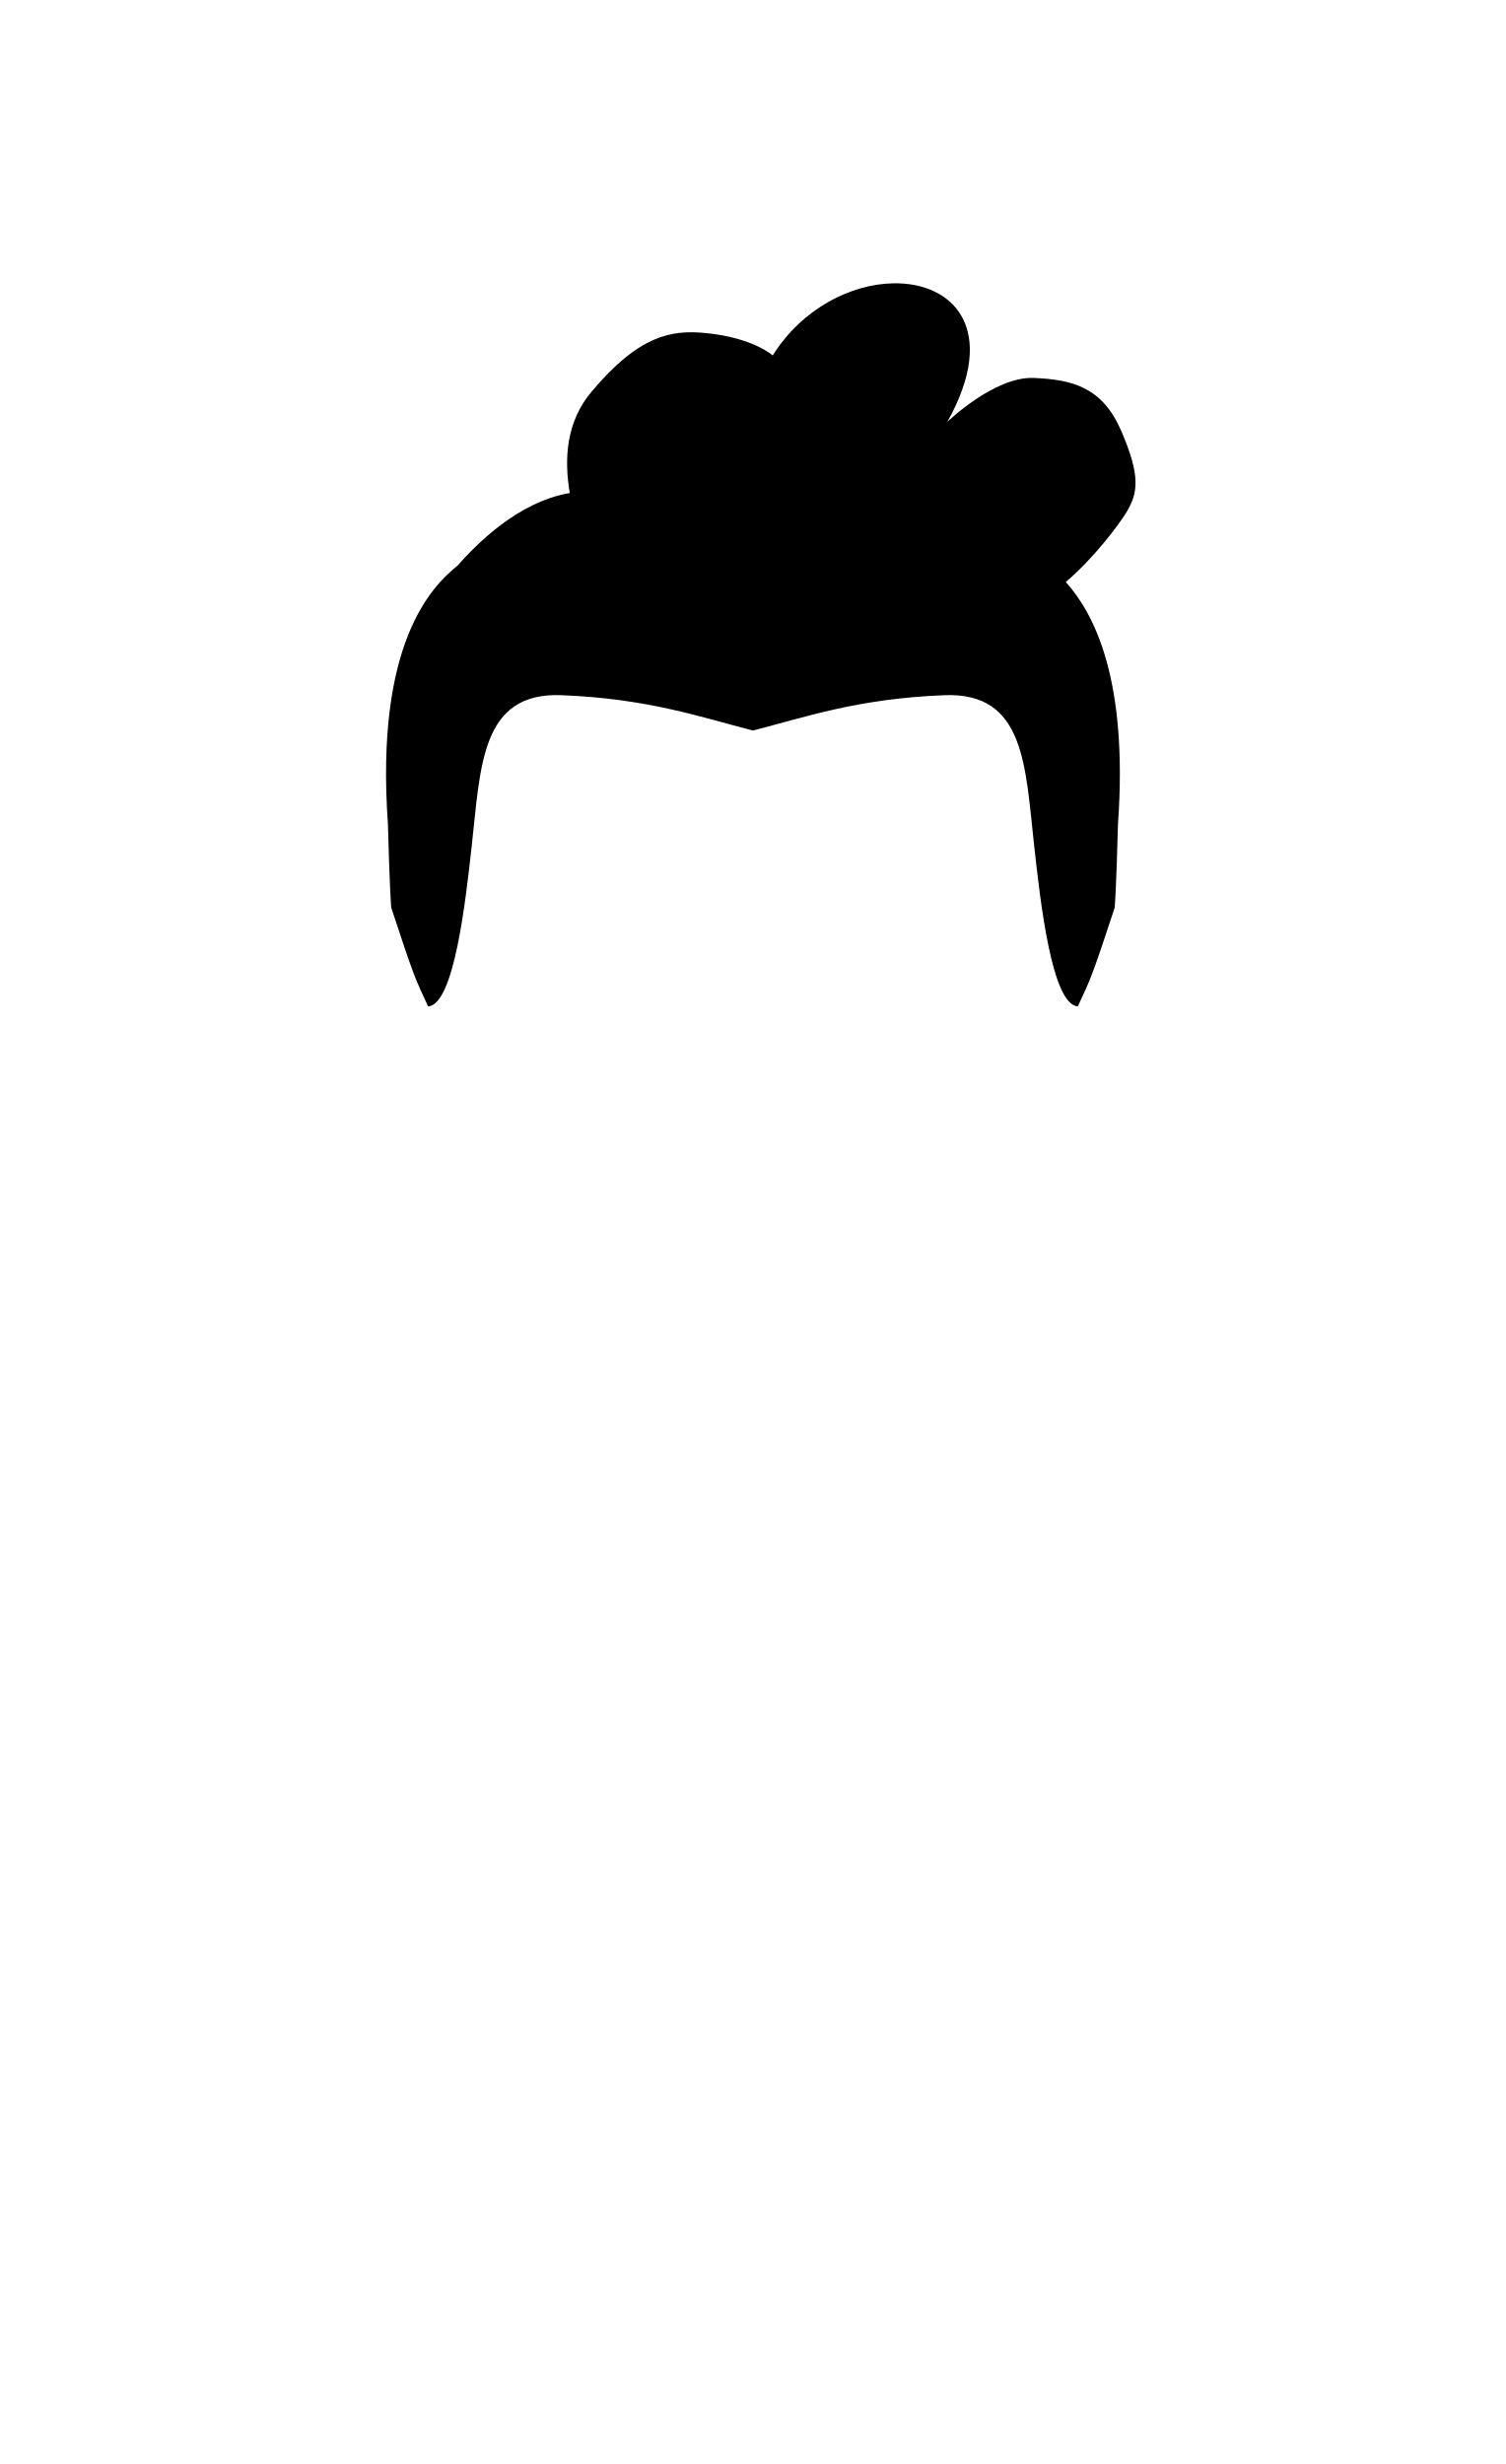
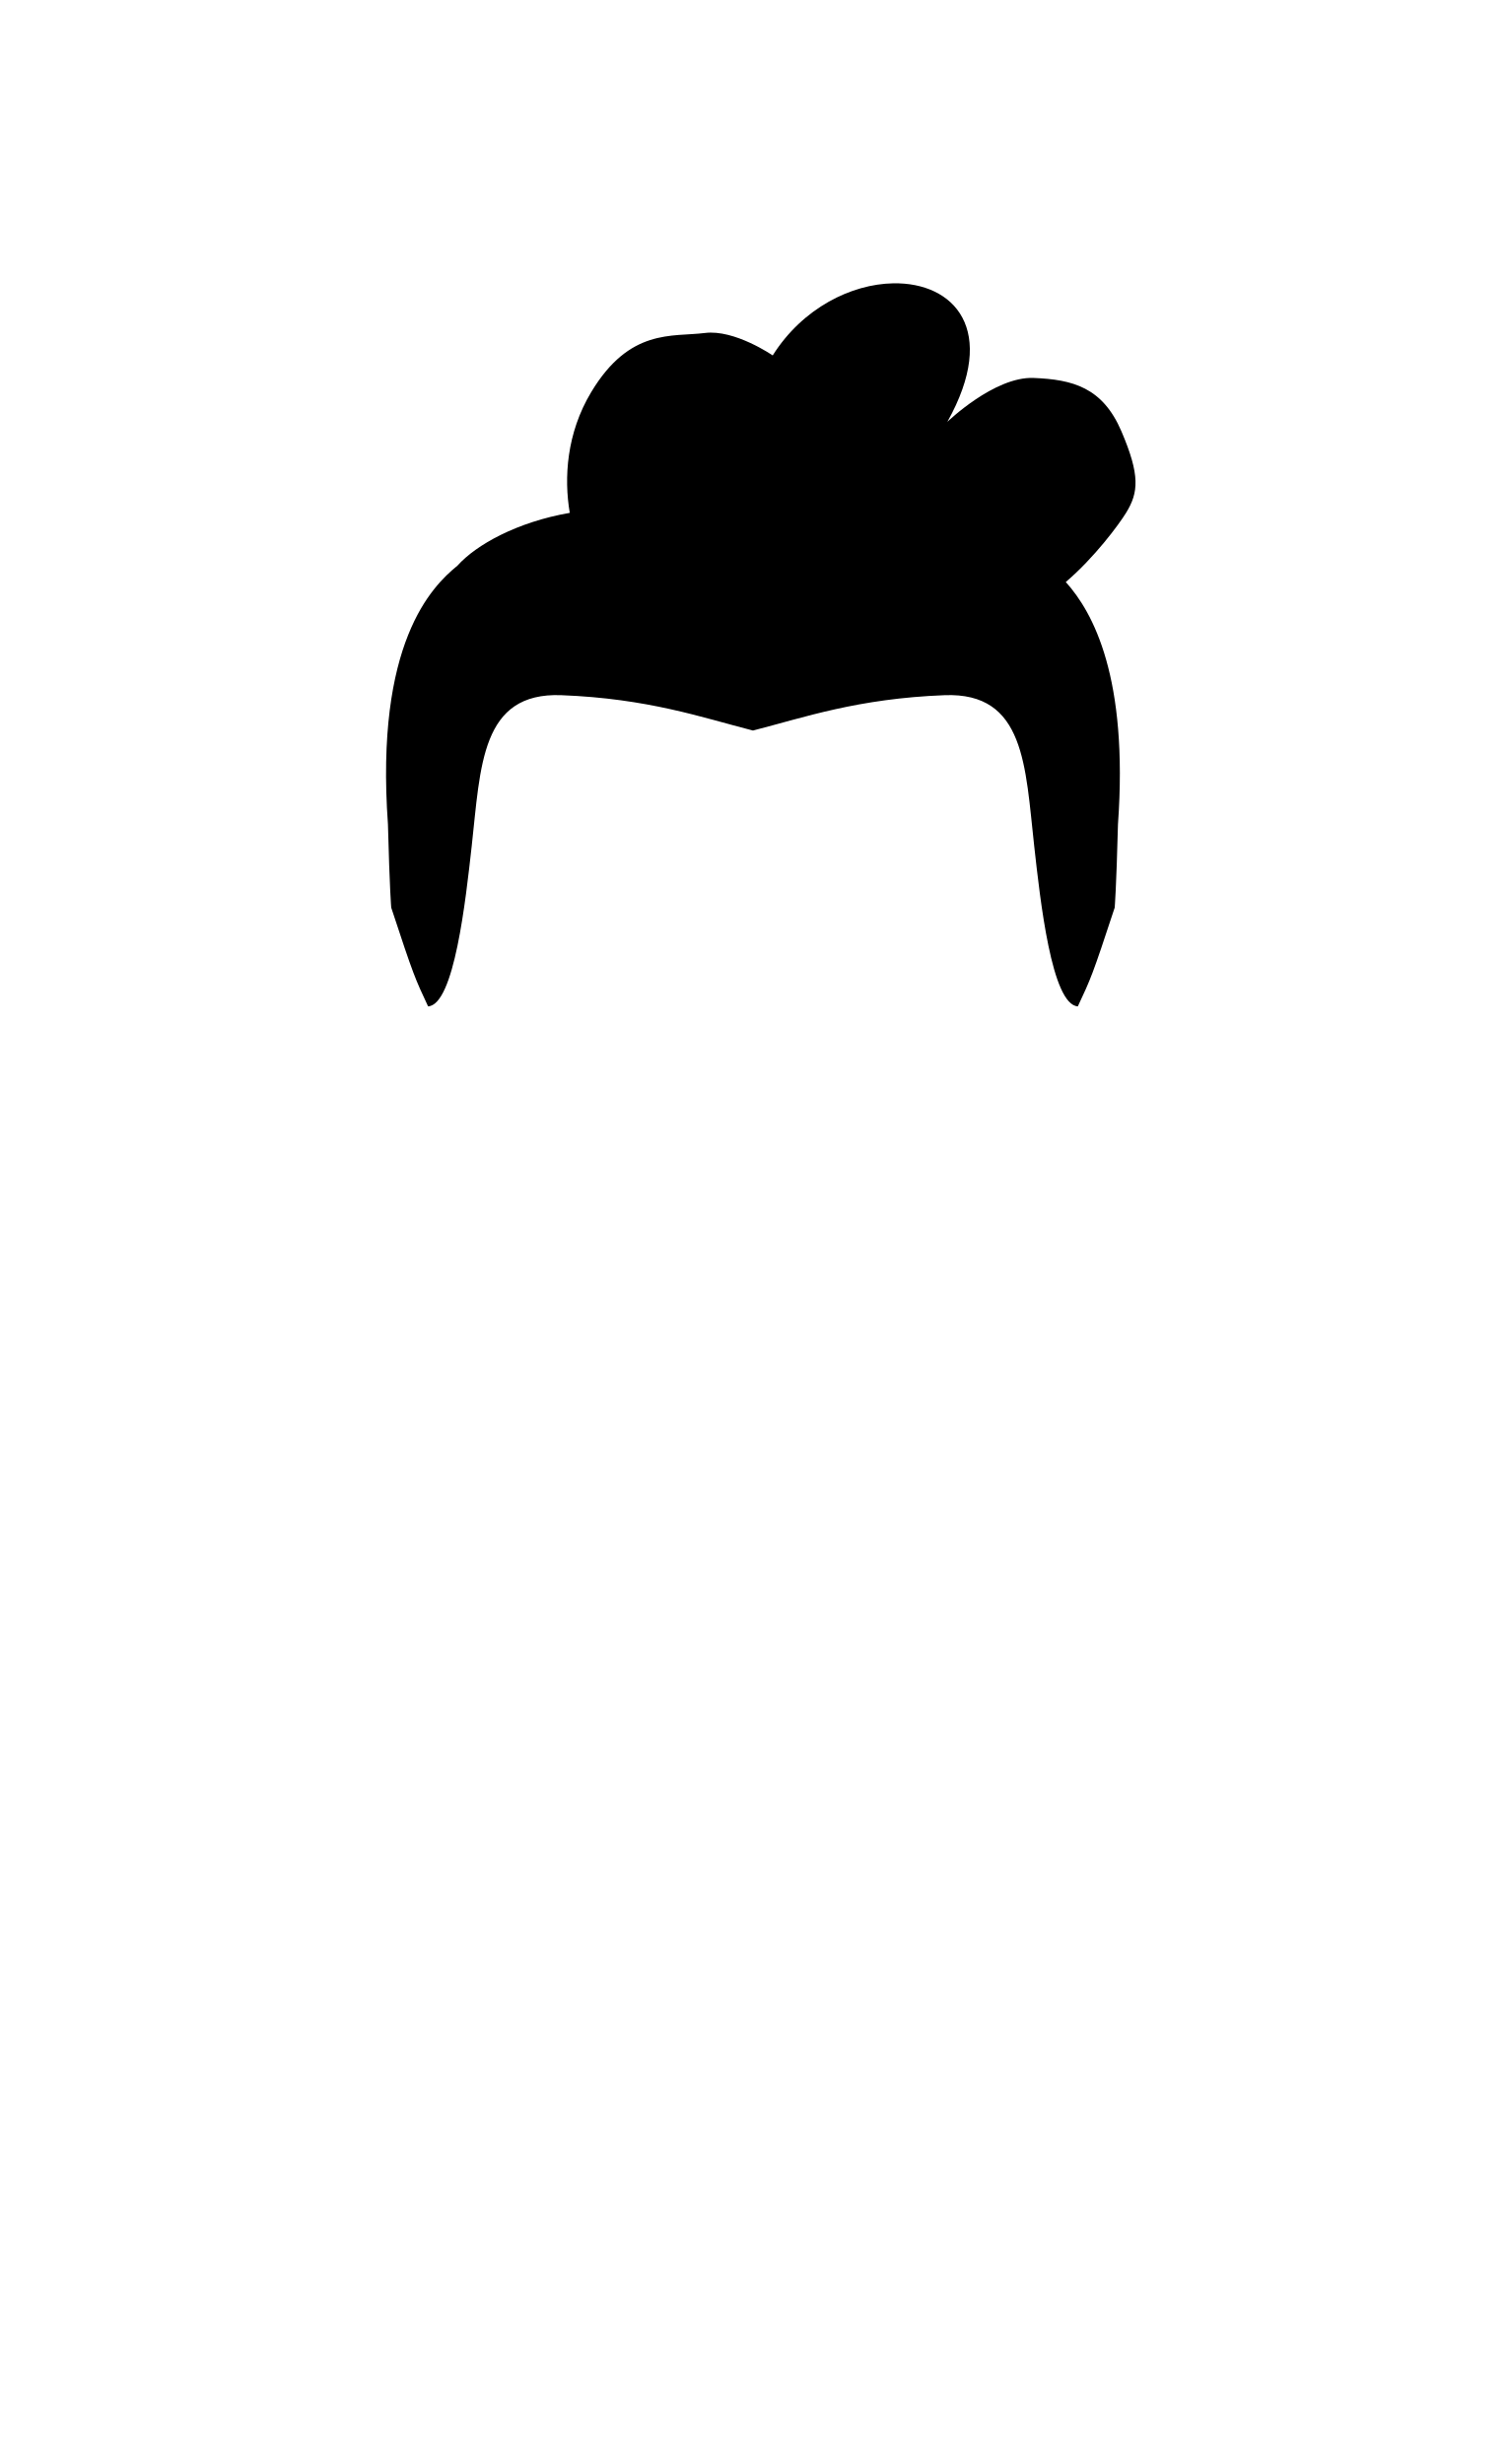
- <svg width="44mm" height="72mm" viewBox="0 0 44 72">
-   <path style="       display: inline;       fill-rule: evenodd;       stroke: none;       stroke-width: 0.265px;       stroke-linecap: butt;       stroke-linejoin: miter;       stroke-opacity: 1;     " id="hair" d="m 26.096,8.279 c -1.212,0.023 -2.637,0.713 -3.517,2.107 0,0 -0.58,-0.525 -1.98,-0.656 -0.965,-0.091 -1.921,0.05 -3.323,1.727 -0.723,0.864 -0.8,1.933 -0.627,2.949 -1.538,0.266 -2.736,1.513 -3.281,2.122 -0.756,0.614 -2.41,2.269 -2.032,7.558 0.049,1.909 0.096,2.436 0.096,2.436 0.658,2.001 0.696,2.068 1.077,2.885 0.765,-0.045 1.098,-3.102 1.275,-4.687 0.26,-2.334 0.266,-4.498 2.621,-4.406 2.537,0.098 4.1,0.65 5.597,1.033 1.497,-0.383 3.06,-0.935 5.597,-1.033 2.355,-0.091 2.36,2.072 2.621,4.406 0.176,1.584 0.51,4.641 1.275,4.687 0.382,-0.817 0.419,-0.884 1.077,-2.885 0,0 0.047,-0.527 0.096,-2.436 0.306,-4.287 -0.722,-6.186 -1.525,-7.079 0.838,-0.714 1.551,-1.679 1.762,-2.022 0.367,-0.596 0.412,-1.1 -0.137,-2.383 -0.55,-1.283 -1.421,-1.512 -2.566,-1.558 -1.146,-0.046 -2.52,1.283 -2.52,1.283 1.507,-2.693 0.19,-4.082 -1.582,-4.048 z" />
+ <svg xmlns="http://www.w3.org/2000/svg" width="44mm" height="72mm" viewBox="0 0 44 72" version="1.1" id="svg1" xml:space="preserve">
+   <path style="       display: inline;       fill-rule: evenodd;       stroke: none;       stroke-width: 0.265px;       stroke-linecap: butt;       stroke-linejoin: miter;       stroke-opacity: 1;     " id="hair" d="m 26.096,8.279 c -1.212,0.023 -2.637,0.713 -3.517,2.107 0,0 -1.112,-0.766 -1.98,-0.656 -0.962,0.121 -2.197,-0.146 -3.323,1.727 -0.723,1.202 -0.8,2.512 -0.627,3.529 -1.538,0.266 -2.736,0.933 -3.281,1.542 -0.756,0.614 -2.41,2.269 -2.032,7.558 0.049,1.909 0.096,2.436 0.096,2.436 0.658,2.001 0.696,2.068 1.077,2.885 0.765,-0.045 1.098,-3.102 1.275,-4.687 0.26,-2.334 0.266,-4.498 2.621,-4.406 2.537,0.098 4.1,0.65 5.597,1.033 1.497,-0.383 3.06,-0.935 5.597,-1.033 2.355,-0.091 2.36,2.072 2.621,4.406 0.176,1.584 0.51,4.641 1.275,4.687 0.382,-0.817 0.419,-0.884 1.077,-2.885 0,0 0.047,-0.527 0.096,-2.436 0.306,-4.287 -0.722,-6.186 -1.525,-7.079 0.838,-0.714 1.551,-1.679 1.762,-2.022 0.367,-0.596 0.412,-1.1 -0.137,-2.383 -0.55,-1.283 -1.421,-1.512 -2.566,-1.558 -1.146,-0.046 -2.52,1.283 -2.52,1.283 1.507,-2.693 0.19,-4.082 -1.582,-4.048 z" />
</svg>
